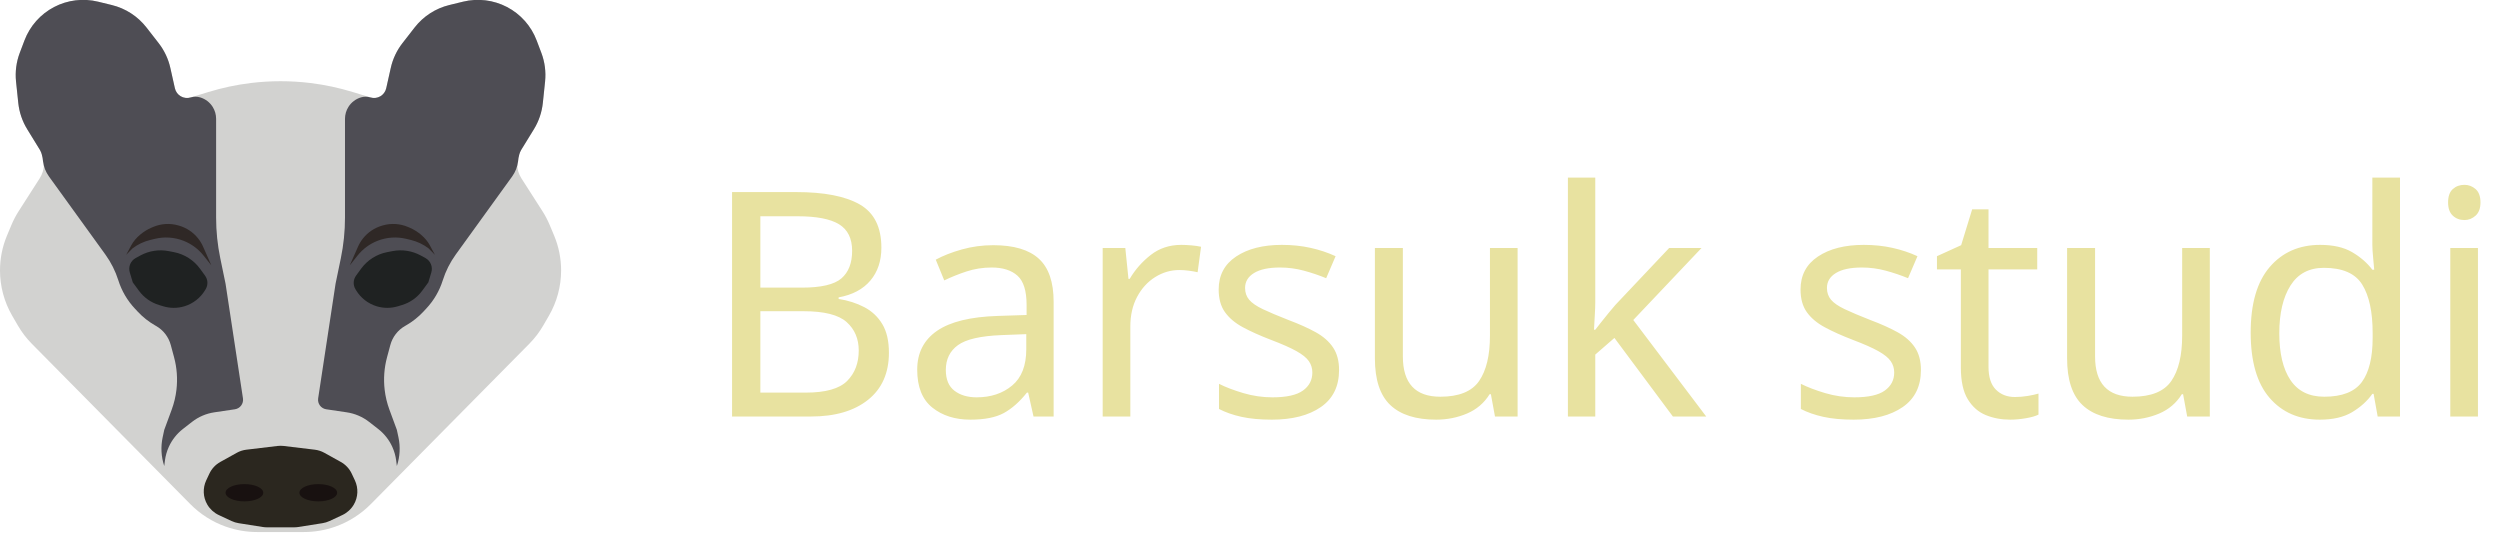
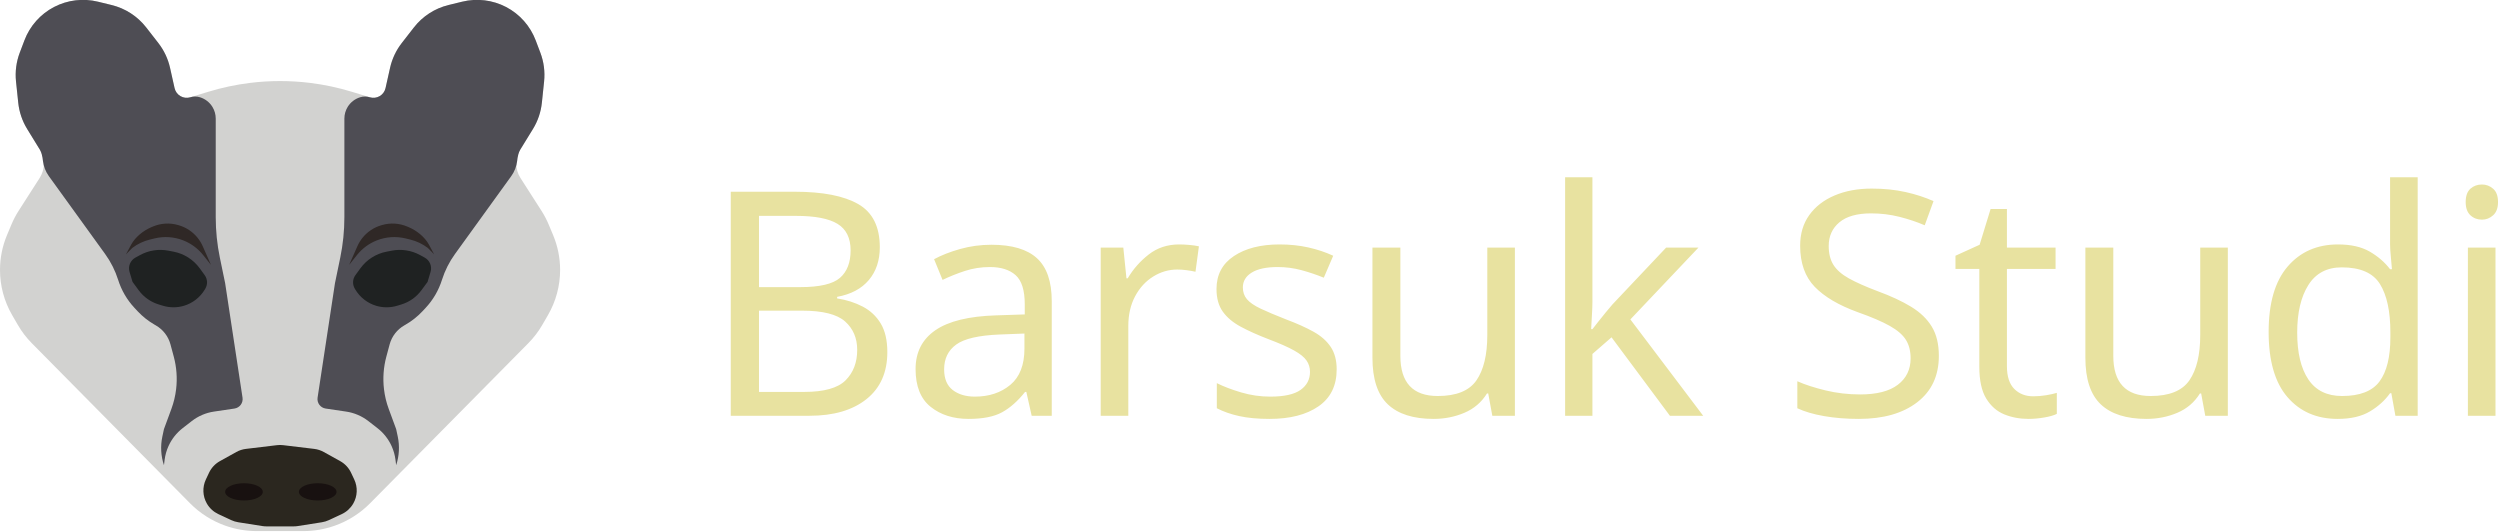
- <svg xmlns="http://www.w3.org/2000/svg" version="1.1" id="Слой_1" x="0px" y="0px" viewBox="0 0 1590.592 339" enable-background="new 0 0 1590.592 339" xml:space="preserve">
-   <g id="icon">
-     <text transform="matrix(1 0 0 1 446.3592 265.0008)" fill="#E8E2A0" font-family="'PTSans-Bold'" font-size="200px" letter-spacing="-2">Barsuk studio</text>
+ <svg xmlns="http://www.w3.org/2000/svg" version="1.1" id="Слой_1" x="0px" y="0px" viewBox="0 0 1593.434 339" enable-background="new 0 0 1593.434 339" xml:space="preserve">
+   <g id="icon_1_">
+     <text transform="matrix(1 0 0 1 446.3591 265.0007)" fill="#E8E2A0" font-family="'PTSans-Bold'" font-size="200px" letter-spacing="-2">Barsuk Studio</text>
    <g>
      <path fill="#D2D2D0" d="M345.093,134.304l-13.374-20.869c-3.501-5.463-3.567-12.448-0.17-17.977l8.131-13.231    c3.126-5.086,5.071-10.809,5.693-16.747l1.42-13.552c0.649-6.199-0.162-12.464-2.368-18.294l-2.993-7.91    c-3.467-9.162-10.182-16.73-18.866-21.263l0,0c-8.595-4.487-18.529-5.694-27.948-3.395l-8.753,2.137    c-8.747,2.135-16.516,7.163-22.045,14.269l-7.748,9.957c-3.623,4.656-6.169,10.057-7.456,15.814l-2.883,12.903    c-1.007,4.506-5.637,7.2-10.052,5.849l-11.346-3.472c-8.751-2.678-17.72-4.583-26.804-5.695l0,0    c-12.64-1.547-25.422-1.547-38.062,0l0,0c-9.084,1.112-18.053,3.017-26.804,5.695l-11.346,3.472    c-4.415,1.351-9.045-1.344-10.052-5.849l-2.884-12.903c-1.287-5.757-3.833-11.158-7.456-15.814l-7.748-9.957    C87.65,10.367,79.881,5.338,71.134,3.203l-8.753-2.137c-9.419-2.299-19.353-1.092-27.948,3.395l0,0    c-8.684,4.534-15.398,12.101-18.866,21.263l-2.993,7.91c-2.206,5.83-3.017,12.095-2.368,18.294l1.42,13.552    c0.622,5.938,2.568,11.66,5.693,16.747l8.131,13.231c3.398,5.528,3.332,12.514-0.17,17.977l-13.374,20.869    c-1.789,2.792-3.333,5.734-4.615,8.793l-2.83,6.754C1.517,156.88,0,164.425,0,172.046v0c0,10.123,2.675,20.065,7.755,28.821    l3.651,6.293c2.442,4.21,5.41,8.092,8.831,11.553l100.84,102.019c6.354,6.429,14.083,11.334,22.605,14.347h0    c6.405,2.264,13.148,3.422,19.942,3.422H178.5h14.877c6.793,0,13.537-1.157,19.942-3.422h0    c8.522-3.013,16.251-7.918,22.605-14.347l100.84-102.019c3.421-3.461,6.389-7.343,8.831-11.553l3.651-6.293    c5.08-8.756,7.755-18.698,7.755-28.821v0c0-7.621-1.517-15.166-4.462-22.195l-2.83-6.754    C348.426,140.038,346.882,137.096,345.093,134.304z" />
      <path fill="#4E4D54" d="M143.5,180.5l-3.352-16.203c-1.761-8.509-2.648-17.176-2.648-25.866V75.576    c0-2.663-0.749-5.273-2.16-7.532v0c-1.83-2.929-4.664-5.09-7.973-6.082l0,0c-1.957-0.586-4.043-0.58-5.996,0.018l-0.052,0.016    c-4.415,1.351-9.045-1.343-10.052-5.849l-2.884-12.903c-1.287-5.757-3.833-11.158-7.456-15.814l-7.748-9.957    C87.65,10.367,79.881,5.338,71.134,3.203l-8.753-2.137c-9.419-2.299-19.353-1.092-27.948,3.395l0,0    c-8.684,4.534-15.398,12.101-18.866,21.263l-2.993,7.91c-2.206,5.83-3.017,12.095-2.368,18.294l1.42,13.552    c0.622,5.938,2.568,11.66,5.693,16.747l8.131,13.232c1.074,1.747,1.624,4.573,1.906,7.042c0.404,3.537,1.719,6.905,3.804,9.79    l35.868,49.637c3.625,5.016,6.422,10.581,8.285,16.482l0,0c2.098,6.643,5.653,12.734,10.407,17.827l1.945,2.084    c3.205,3.434,6.908,6.365,10.986,8.695l0.649,0.371c4.608,2.633,7.975,6.996,9.355,12.121l2.09,7.765    c1.819,6.757,2.334,13.799,1.516,20.749v0c-0.506,4.305-1.519,8.535-3.018,12.602L104.5,273.5l-1.012,4.724    c-1.301,6.073-0.952,12.384,1.012,18.276l0,0l0.427-3.42c0.379-3.036,1.217-5.997,2.483-8.782l0,0    c2.03-4.465,5.113-8.371,8.984-11.382l5.819-4.526c4.121-3.206,9.001-5.292,14.166-6.057l13.069-1.936    c3.339-0.495,5.64-3.608,5.133-6.945L143.5,180.5z" />
      <path fill="#4E4D54" d="M213.5,180.5l3.352-16.203c1.761-8.509,2.648-17.176,2.648-25.866V75.576c0-2.663,0.749-5.273,2.16-7.532    v0c1.83-2.929,4.664-5.09,7.973-6.082v0c1.957-0.586,4.043-0.58,5.996,0.018l0.052,0.016c4.415,1.351,9.045-1.343,10.052-5.849    l2.884-12.903c1.287-5.757,3.833-11.158,7.456-15.814l7.748-9.957c5.529-7.106,13.298-12.134,22.045-14.269l8.753-2.137    c9.419-2.299,19.353-1.092,27.948,3.395l0,0c8.684,4.534,15.398,12.101,18.866,21.263l2.993,7.91    c2.206,5.83,3.017,12.095,2.368,18.294l-1.42,13.552c-0.622,5.938-2.568,11.66-5.693,16.747l-8.131,13.232    c-1.074,1.747-1.624,4.573-1.906,7.042c-0.404,3.537-1.719,6.905-3.804,9.79l-35.868,49.637    c-3.625,5.016-6.422,10.581-8.285,16.482v0c-2.098,6.643-5.653,12.734-10.407,17.827l-1.945,2.084    c-3.205,3.434-6.908,6.365-10.986,8.695l-0.649,0.371c-4.608,2.633-7.975,6.996-9.355,12.121l-2.09,7.765    c-1.819,6.757-2.334,13.799-1.516,20.749v0c0.506,4.305,1.519,8.535,3.018,12.602L252.5,273.5l1.012,4.724    c1.301,6.073,0.952,12.384-1.012,18.276l0,0l-0.427-3.42c-0.38-3.036-1.217-5.997-2.483-8.782l0,0    c-2.03-4.465-5.113-8.371-8.984-11.382l-5.819-4.526c-4.121-3.206-9.001-5.292-14.166-6.057l-13.069-1.936    c-3.339-0.495-5.64-3.608-5.133-6.945L213.5,180.5z" />
-       <g id="nose">
+       <g id="nose_6_">
        <path fill="#2B271F" d="M216.829,293.905l-10.485-5.825c-1.878-1.043-3.941-1.711-6.073-1.967l-19.796-2.375     c-1.312-0.157-2.637-0.157-3.949,0l-19.796,2.375c-2.133,0.256-4.196,0.924-6.073,1.967l-10.485,5.825     c-3.037,1.687-5.467,4.286-6.946,7.43l-2.016,4.283c-2.322,4.934-2.068,10.695,0.68,15.406v0c1.7,2.914,4.249,5.24,7.306,6.667     l8.188,3.821c1.404,0.655,2.893,1.11,4.423,1.352l15.409,2.433c0.855,0.135,1.719,0.203,2.585,0.203h8.7h8.7     c0.865,0,1.73-0.068,2.585-0.203l15.409-2.433c1.53-0.242,3.019-0.697,4.423-1.352l8.188-3.821     c3.057-1.427,5.606-3.753,7.306-6.667v0c2.748-4.711,3.002-10.472,0.68-15.406l-2.016-4.283     C222.296,298.191,219.866,295.592,216.829,293.905z" />
        <ellipse fill="#181110" cx="155.5" cy="313.5" rx="12" ry="5.5" />
        <ellipse fill="#181110" cx="202.5" cy="313.5" rx="12" ry="5.5" />
      </g>
-       <g id="r-eye">
+       <g id="r-eye_2_">
        <path fill="#1F2222" d="M226.53,175.377l3.168-4.362c4.007-5.517,9.96-9.307,16.655-10.601l3.366-0.651     c6.135-1.186,12.491-0.2,17.978,2.79l2.98,1.624c3.253,1.773,4.819,5.582,3.755,9.13l-1.909,6.364l-3.947,5.362     c-3.159,4.292-7.618,7.451-12.715,9.009l-2.671,0.816c-4.382,1.339-9.062,1.351-13.451,0.034l0,0     c-5.53-1.659-10.243-5.32-13.219-10.268l-0.364-0.606C224.534,181.323,224.682,177.921,226.53,175.377z" />
        <path fill="#2F2826" d="M222.524,168.846l4.974-6.252c3.33-4.187,7.706-7.421,12.685-9.378l0,0     c5.837-2.294,12.241-2.729,18.334-1.245l2.953,0.719c4.069,0.991,7.889,2.811,11.223,5.346l4.046,4.106l-3.352-6.226     c-2.585-4.801-7.714-8.921-12.732-11.055l-1.074-0.457c-5.073-2.157-10.733-2.504-16.031-0.981l-0.427,0.123     c-4.8,1.379-9.05,4.221-12.159,8.129h0c-1.278,1.607-2.345,3.371-3.174,5.249L222.524,168.846z" />
      </g>
-       <g id="l-eye">
+       <g id="l-eye_2_">
        <path fill="#1F2222" d="M130.47,175.377l-3.168-4.362c-4.007-5.517-9.96-9.307-16.655-10.601l-3.366-0.651     c-6.135-1.186-12.491-0.2-17.978,2.79l-2.98,1.624c-3.253,1.773-4.819,5.582-3.755,9.13l1.909,6.364l3.947,5.362     c3.159,4.292,7.618,7.451,12.715,9.009l2.671,0.816c4.382,1.339,9.062,1.351,13.451,0.034l0,0     c5.53-1.659,10.243-5.32,13.219-10.268l0.364-0.606C132.466,181.323,132.318,177.921,130.47,175.377z" />
        <path fill="#2F2826" d="M134.476,168.846l-4.974-6.252c-3.33-4.187-7.706-7.421-12.685-9.378l0,0     c-5.837-2.294-12.241-2.729-18.334-1.245l-2.953,0.719c-4.069,0.991-7.889,2.811-11.223,5.346l-4.046,4.106l3.352-6.226     c2.585-4.801,7.714-8.921,12.732-11.055l1.074-0.457c5.073-2.157,10.733-2.504,16.031-0.981l0.427,0.123     c4.8,1.379,9.05,4.221,12.159,8.129h0c1.278,1.607,2.345,3.371,3.174,5.249L134.476,168.846z" />
      </g>
    </g>
  </g>
</svg>
